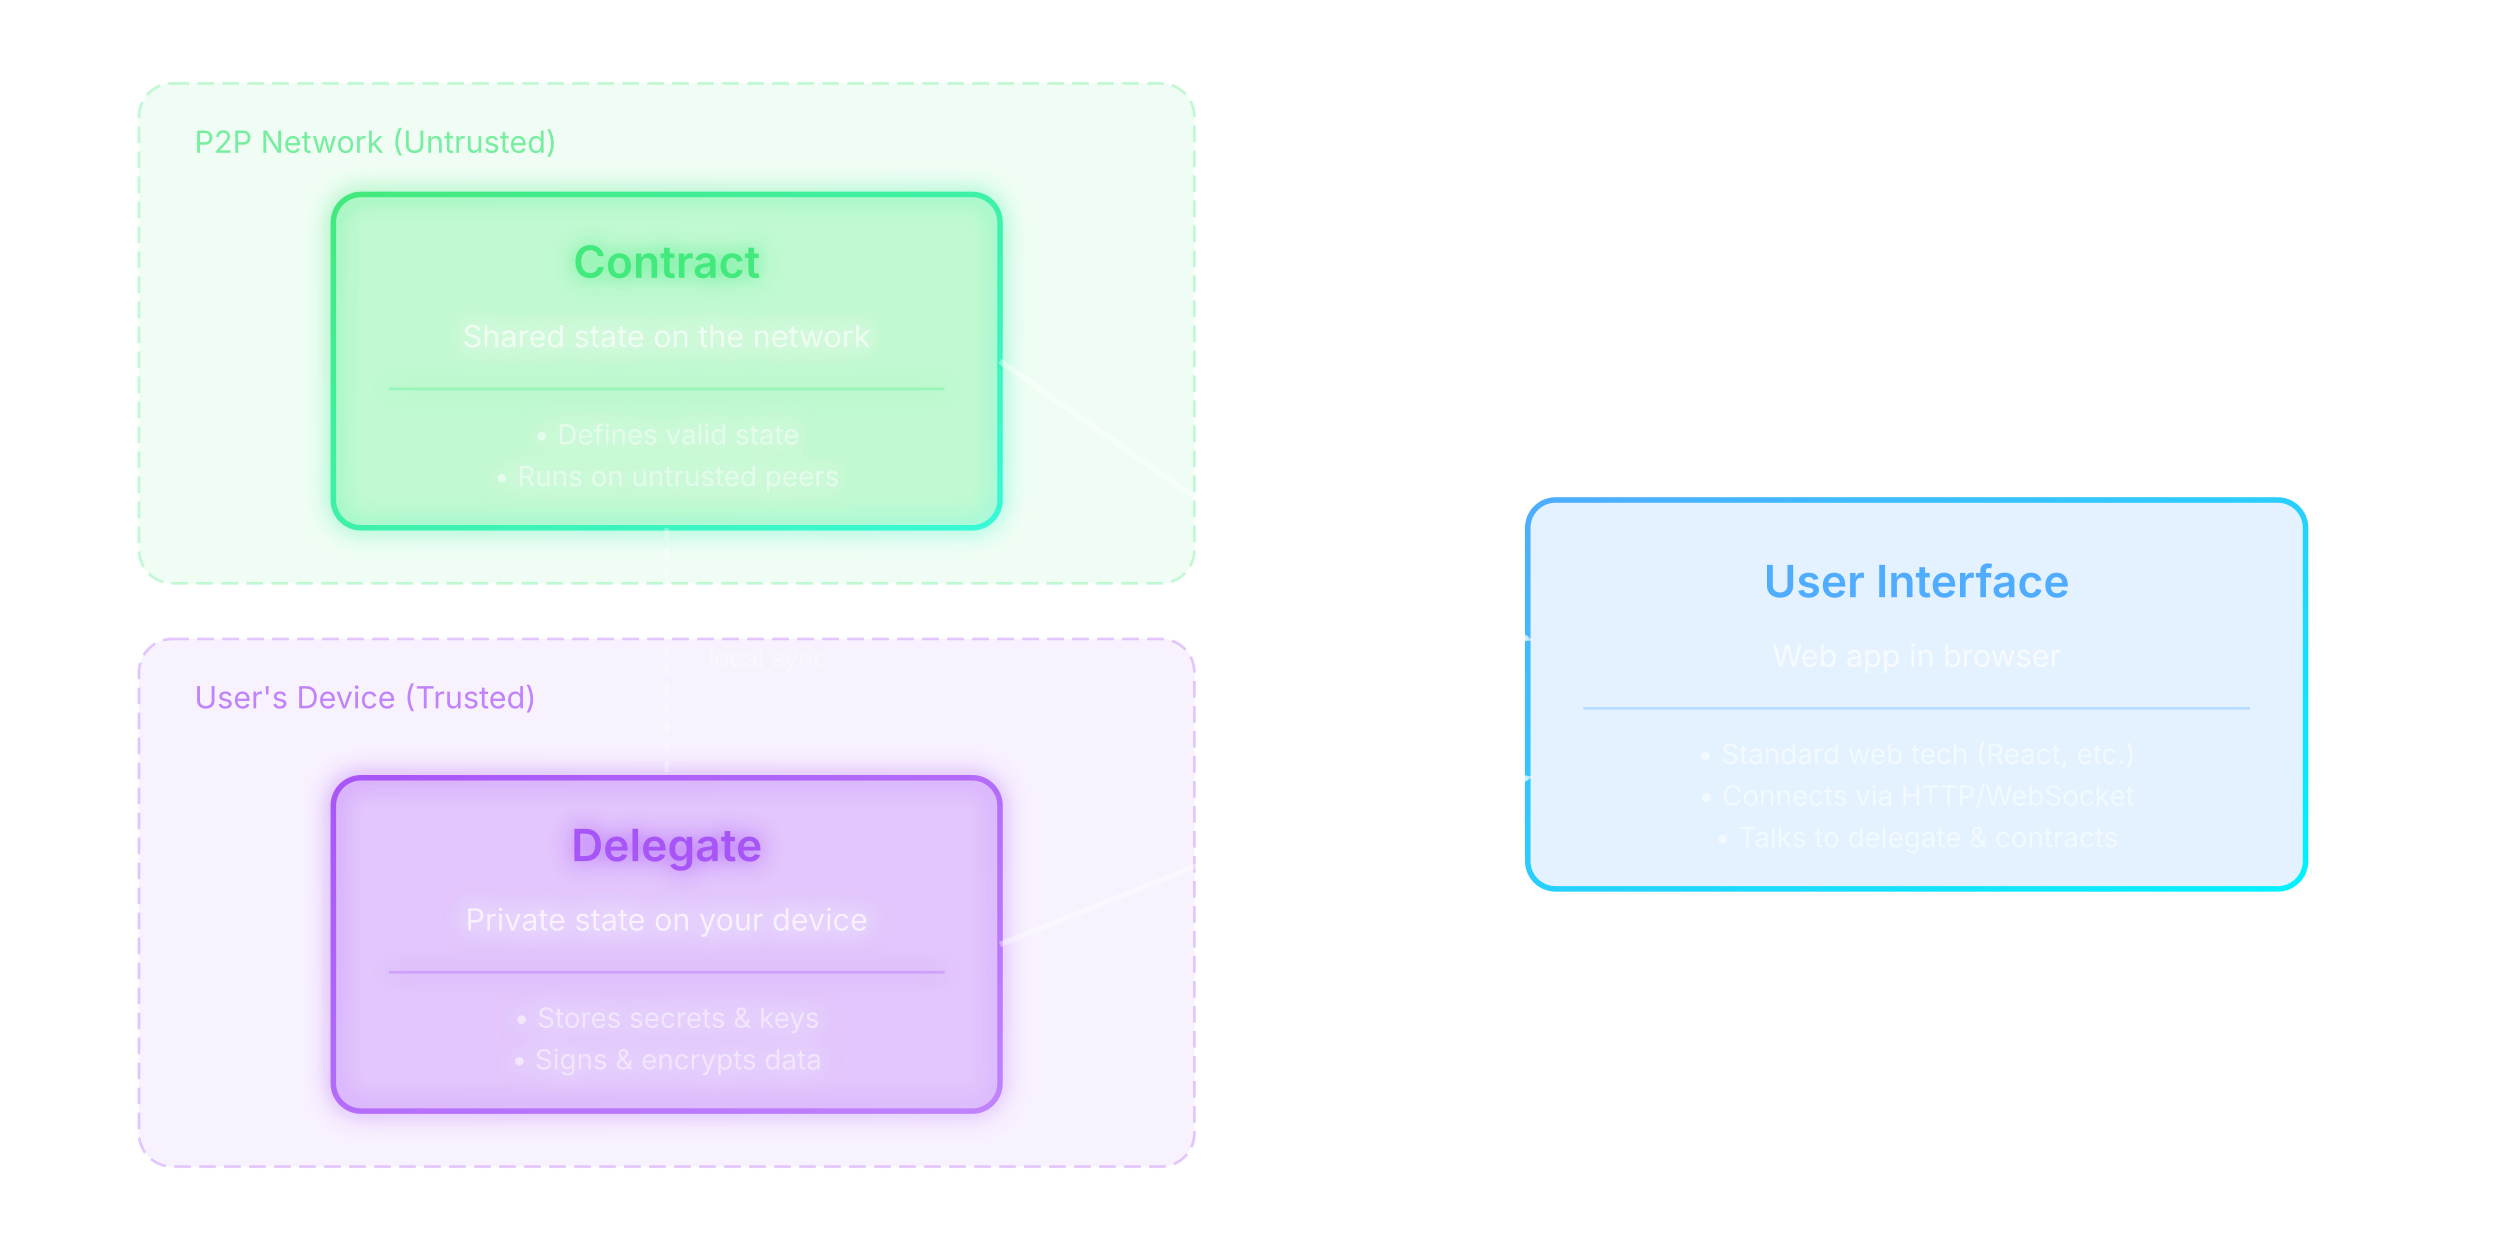
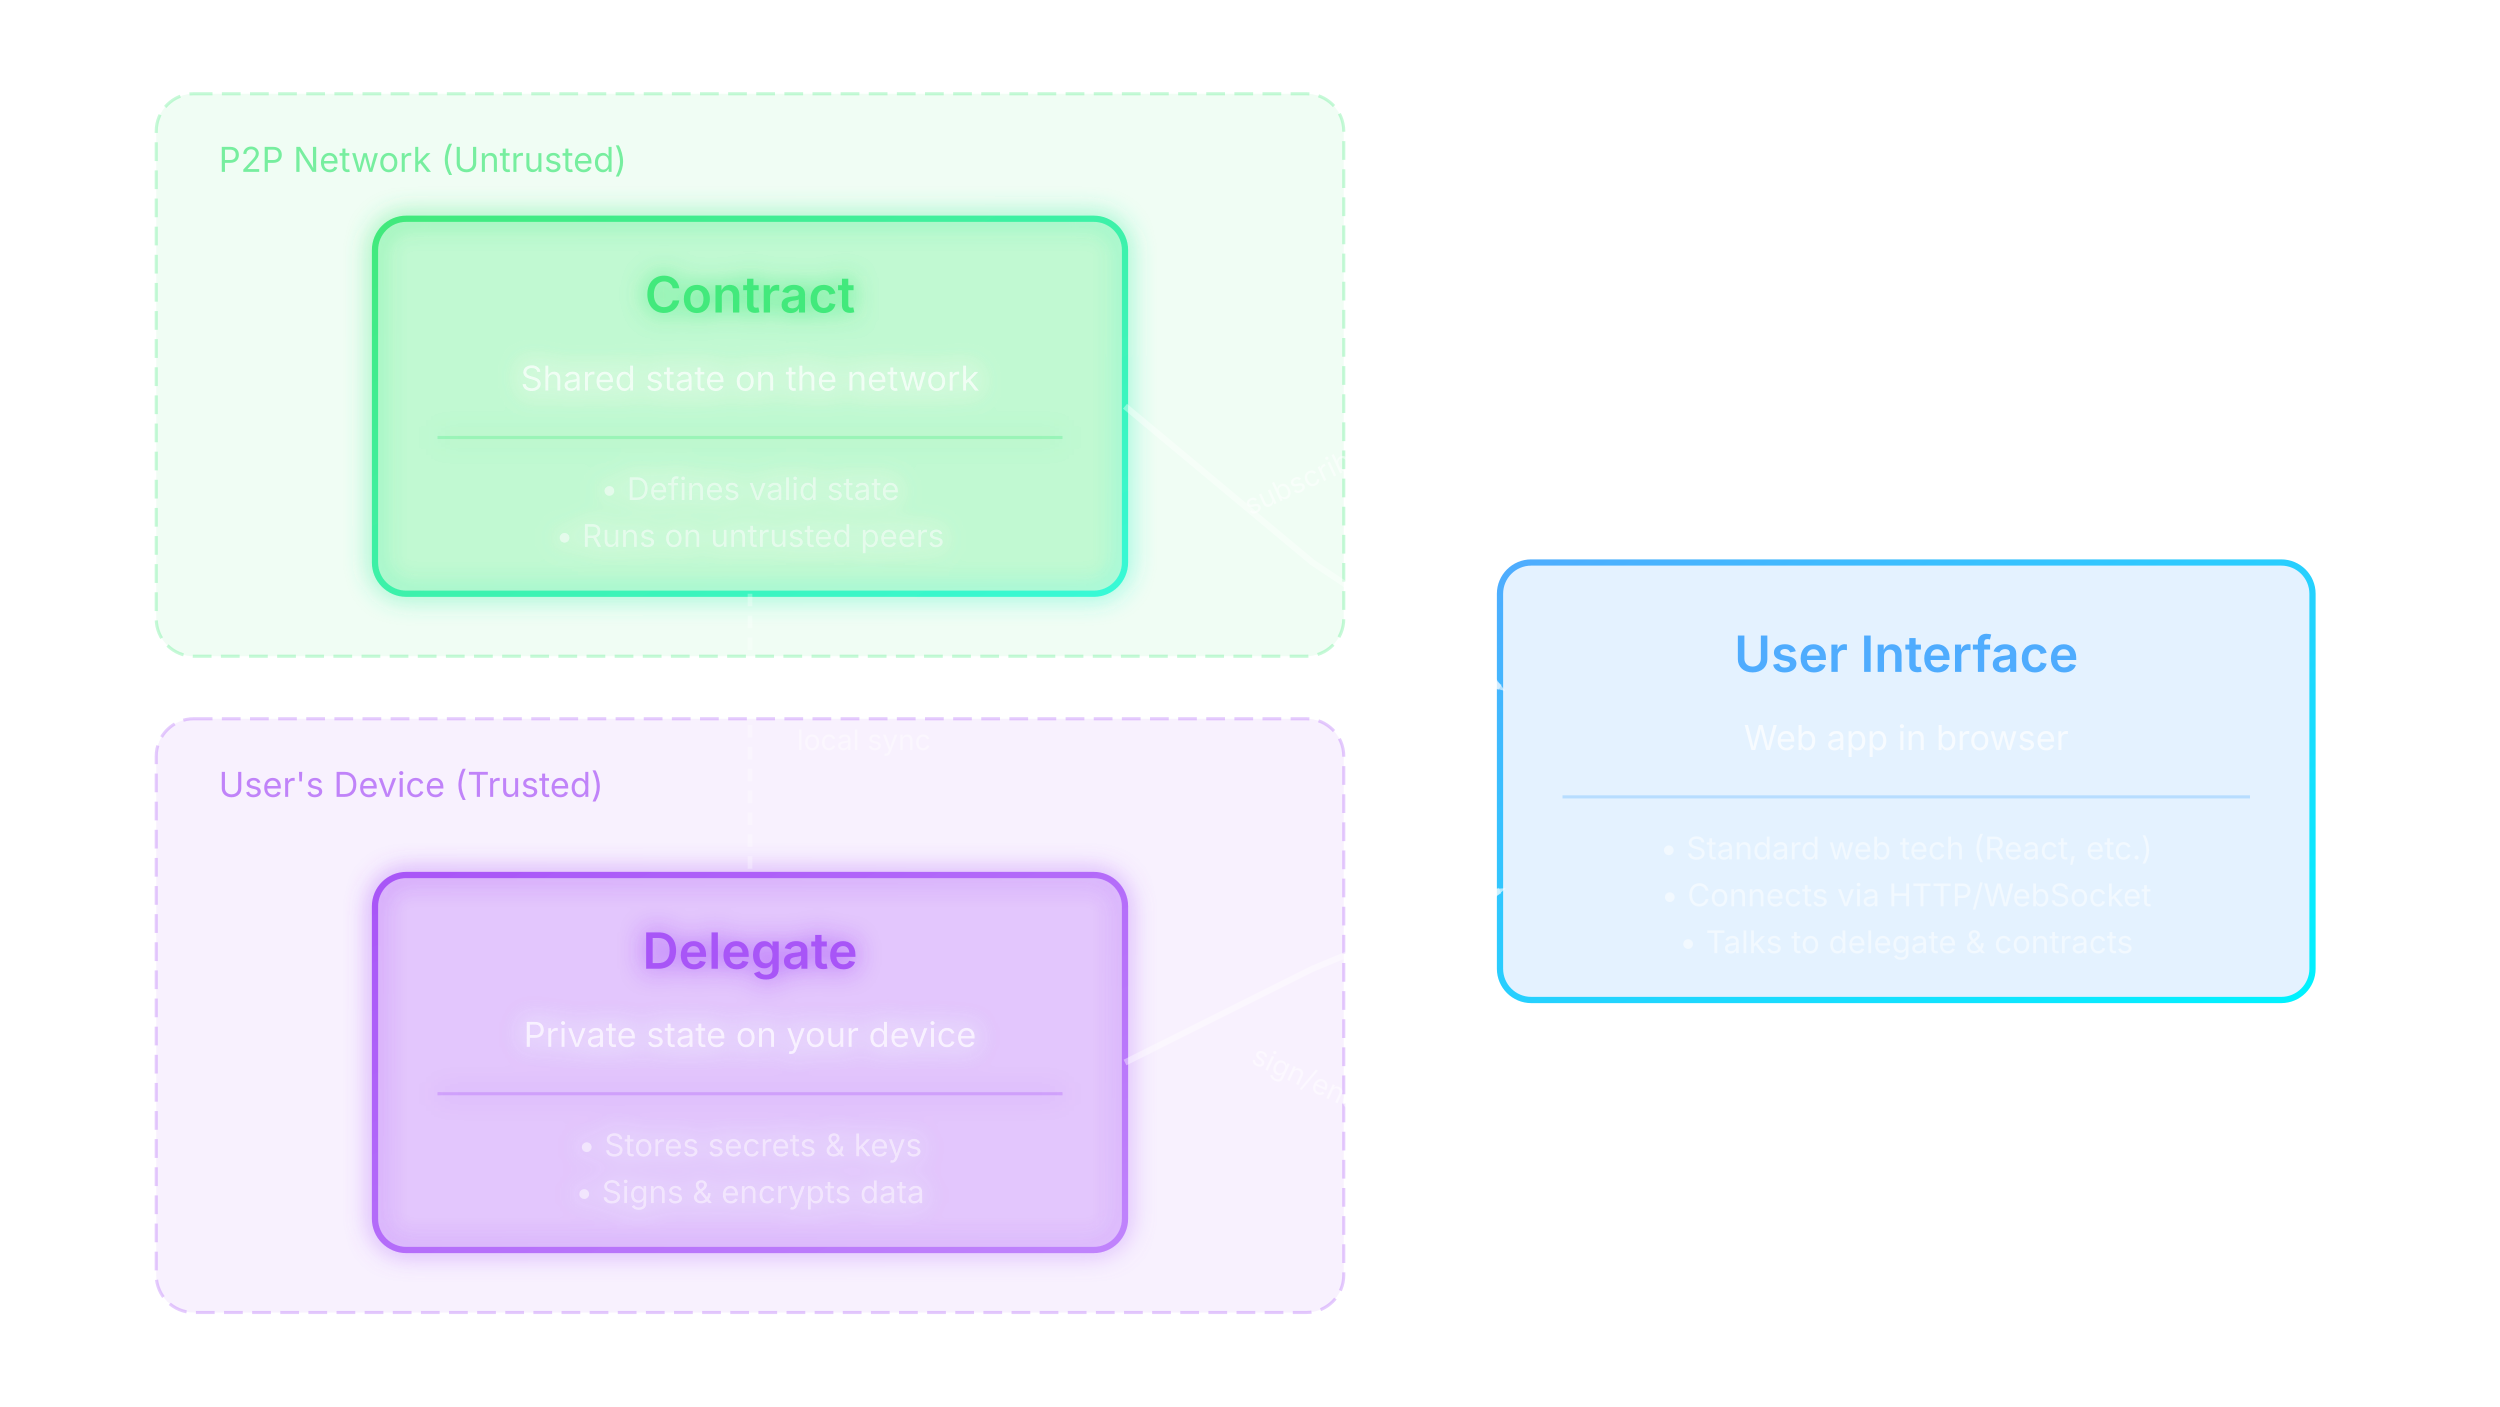
- <svg xmlns="http://www.w3.org/2000/svg" viewBox="0 0 900 450" font-family="Inter, system-ui, sans-serif">
+ <svg xmlns="http://www.w3.org/2000/svg" viewBox="0 0 800 450" font-family="Inter, system-ui, sans-serif">
  <defs>
    <linearGradient id="greenGrad" x1="0%" y1="0%" x2="100%" y2="100%">
      <stop offset="0%" style="stop-color:#43e97b" />
      <stop offset="100%" style="stop-color:#38f9d7" />
    </linearGradient>
    <linearGradient id="purpleGrad" x1="0%" y1="0%" x2="100%" y2="100%">
      <stop offset="0%" style="stop-color:#a855f7" />
      <stop offset="100%" style="stop-color:#c084fc" />
    </linearGradient>
    <linearGradient id="blueGrad" x1="0%" y1="0%" x2="100%" y2="100%">
      <stop offset="0%" style="stop-color:#4facfe" />
      <stop offset="100%" style="stop-color:#00f2fe" />
    </linearGradient>
    <marker id="arrowWhite" markerWidth="10" markerHeight="7" refX="9" refY="3.5" orient="auto">
      <polygon points="0 0, 10 3.5, 0 7" fill="rgba(255,255,255,0.6)" />
    </marker>
    <filter id="glow" x="-20%" y="-20%" width="140%" height="140%">
      <feGaussianBlur stdDeviation="4" result="coloredBlur" />
      <feMerge>
        <feMergeNode in="coloredBlur" />
        <feMergeNode in="SourceGraphic" />
      </feMerge>
    </filter>
  </defs>
  <rect x="50" y="30" width="380" height="180" rx="12" fill="rgba(67,233,123,0.08)" stroke="rgba(67,233,123,0.3)" stroke-width="1" stroke-dasharray="6 3" />
  <text x="70" y="55" font-size="11" fill="rgba(67,233,123,0.7)">P2P Network (Untrusted)</text>
  <rect x="50" y="230" width="380" height="190" rx="12" fill="rgba(168,85,247,0.08)" stroke="rgba(168,85,247,0.3)" stroke-width="1" stroke-dasharray="6 3" />
  <text x="70" y="255" font-size="11" fill="rgba(168,85,247,0.7)">User's Device (Trusted)</text>
  <g transform="translate(120, 70)" filter="url(#glow)">
    <rect x="0" y="0" width="240" height="120" rx="10" fill="rgba(67,233,123,0.15)" stroke="url(#greenGrad)" stroke-width="2" />
    <text x="120" y="30" font-size="16" font-weight="600" fill="#43e97b" text-anchor="middle">Contract</text>
    <text x="120" y="55" font-size="11" fill="rgba(255,255,255,0.7)" text-anchor="middle">Shared state on the network</text>
    <line x1="20" y1="70" x2="220" y2="70" stroke="rgba(67,233,123,0.3)" stroke-width="1" />
    <text x="120" y="90" font-size="10" fill="rgba(255,255,255,0.5)" text-anchor="middle">• Defines valid state</text>
    <text x="120" y="105" font-size="10" fill="rgba(255,255,255,0.5)" text-anchor="middle">• Runs on untrusted peers</text>
  </g>
  <g transform="translate(120, 280)" filter="url(#glow)">
    <rect x="0" y="0" width="240" height="120" rx="10" fill="rgba(168,85,247,0.15)" stroke="url(#purpleGrad)" stroke-width="2" />
    <text x="120" y="30" font-size="16" font-weight="600" fill="#a855f7" text-anchor="middle">Delegate</text>
    <text x="120" y="55" font-size="11" fill="rgba(255,255,255,0.7)" text-anchor="middle">Private state on your device</text>
    <line x1="20" y1="70" x2="220" y2="70" stroke="rgba(168,85,247,0.3)" stroke-width="1" />
    <text x="120" y="90" font-size="10" fill="rgba(255,255,255,0.5)" text-anchor="middle">• Stores secrets &amp; keys</text>
    <text x="120" y="105" font-size="10" fill="rgba(255,255,255,0.5)" text-anchor="middle">• Signs &amp; encrypts data</text>
  </g>
-   <g transform="translate(550, 180)">
-     <rect x="0" y="0" width="280" height="140" rx="10" fill="rgba(79,172,254,0.15)" stroke="url(#blueGrad)" stroke-width="2" />
-     <text x="140" y="35" font-size="16" font-weight="600" fill="#4facfe" text-anchor="middle">User Interface</text>
-     <text x="140" y="60" font-size="11" fill="rgba(255,255,255,0.7)" text-anchor="middle">Web app in browser</text>
-     <line x1="20" y1="75" x2="260" y2="75" stroke="rgba(79,172,254,0.3)" stroke-width="1" />
-     <text x="140" y="95" font-size="10" fill="rgba(255,255,255,0.5)" text-anchor="middle">• Standard web tech (React, etc.)</text>
-     <text x="140" y="110" font-size="10" fill="rgba(255,255,255,0.5)" text-anchor="middle">• Connects via HTTP/WebSocket</text>
-     <text x="140" y="125" font-size="10" fill="rgba(255,255,255,0.5)" text-anchor="middle">• Talks to delegate &amp; contracts</text>
+   <g transform="translate(480, 180)">
+     <rect x="0" y="0" width="260" height="140" rx="10" fill="rgba(79,172,254,0.15)" stroke="url(#blueGrad)" stroke-width="2" />
+     <text x="130" y="35" font-size="16" font-weight="600" fill="#4facfe" text-anchor="middle">User Interface</text>
+     <text x="130" y="60" font-size="11" fill="rgba(255,255,255,0.7)" text-anchor="middle">Web app in browser</text>
+     <line x1="20" y1="75" x2="240" y2="75" stroke="rgba(79,172,254,0.3)" stroke-width="1" />
+     <text x="130" y="95" font-size="10" fill="rgba(255,255,255,0.5)" text-anchor="middle">• Standard web tech (React, etc.)</text>
+     <text x="130" y="110" font-size="10" fill="rgba(255,255,255,0.5)" text-anchor="middle">• Connects via HTTP/WebSocket</text>
+     <text x="130" y="125" font-size="10" fill="rgba(255,255,255,0.5)" text-anchor="middle">• Talks to delegate &amp; contracts</text>
  </g>
-   <path d="M 360 130 L 460 200 L 550 230" stroke="rgba(255,255,255,0.4)" stroke-width="2" fill="none" marker-end="url(#arrowWhite)" />
-   <text x="440" y="175" font-size="9" fill="rgba(255,255,255,0.5)" transform="rotate(-20, 440, 175)">subscribe/update</text>
-   <path d="M 360 340 L 460 300 L 550 280" stroke="rgba(255,255,255,0.4)" stroke-width="2" fill="none" marker-end="url(#arrowWhite)" />
-   <text x="440" y="335" font-size="9" fill="rgba(255,255,255,0.5)" transform="rotate(20, 440, 335)">sign/encrypt</text>
+   <path d="M 360 130 L 420 180 L 480 220" stroke="rgba(255,255,255,0.4)" stroke-width="2" fill="none" marker-end="url(#arrowWhite)" />
+   <text x="400" y="165" font-size="9" fill="rgba(255,255,255,0.5)" transform="rotate(-25, 400, 165)">subscribe/update</text>
+   <path d="M 360 340 L 420 310 L 480 285" stroke="rgba(255,255,255,0.4)" stroke-width="2" fill="none" marker-end="url(#arrowWhite)" />
+   <text x="400" y="340" font-size="9" fill="rgba(255,255,255,0.5)" transform="rotate(25, 400, 340)">sign/encrypt</text>
  <path d="M 240 190 L 240 280" stroke="rgba(255,255,255,0.3)" stroke-width="1.5" stroke-dasharray="4 3" />
  <text x="255" y="240" font-size="9" fill="rgba(255,255,255,0.4)">local sync</text>
</svg>
